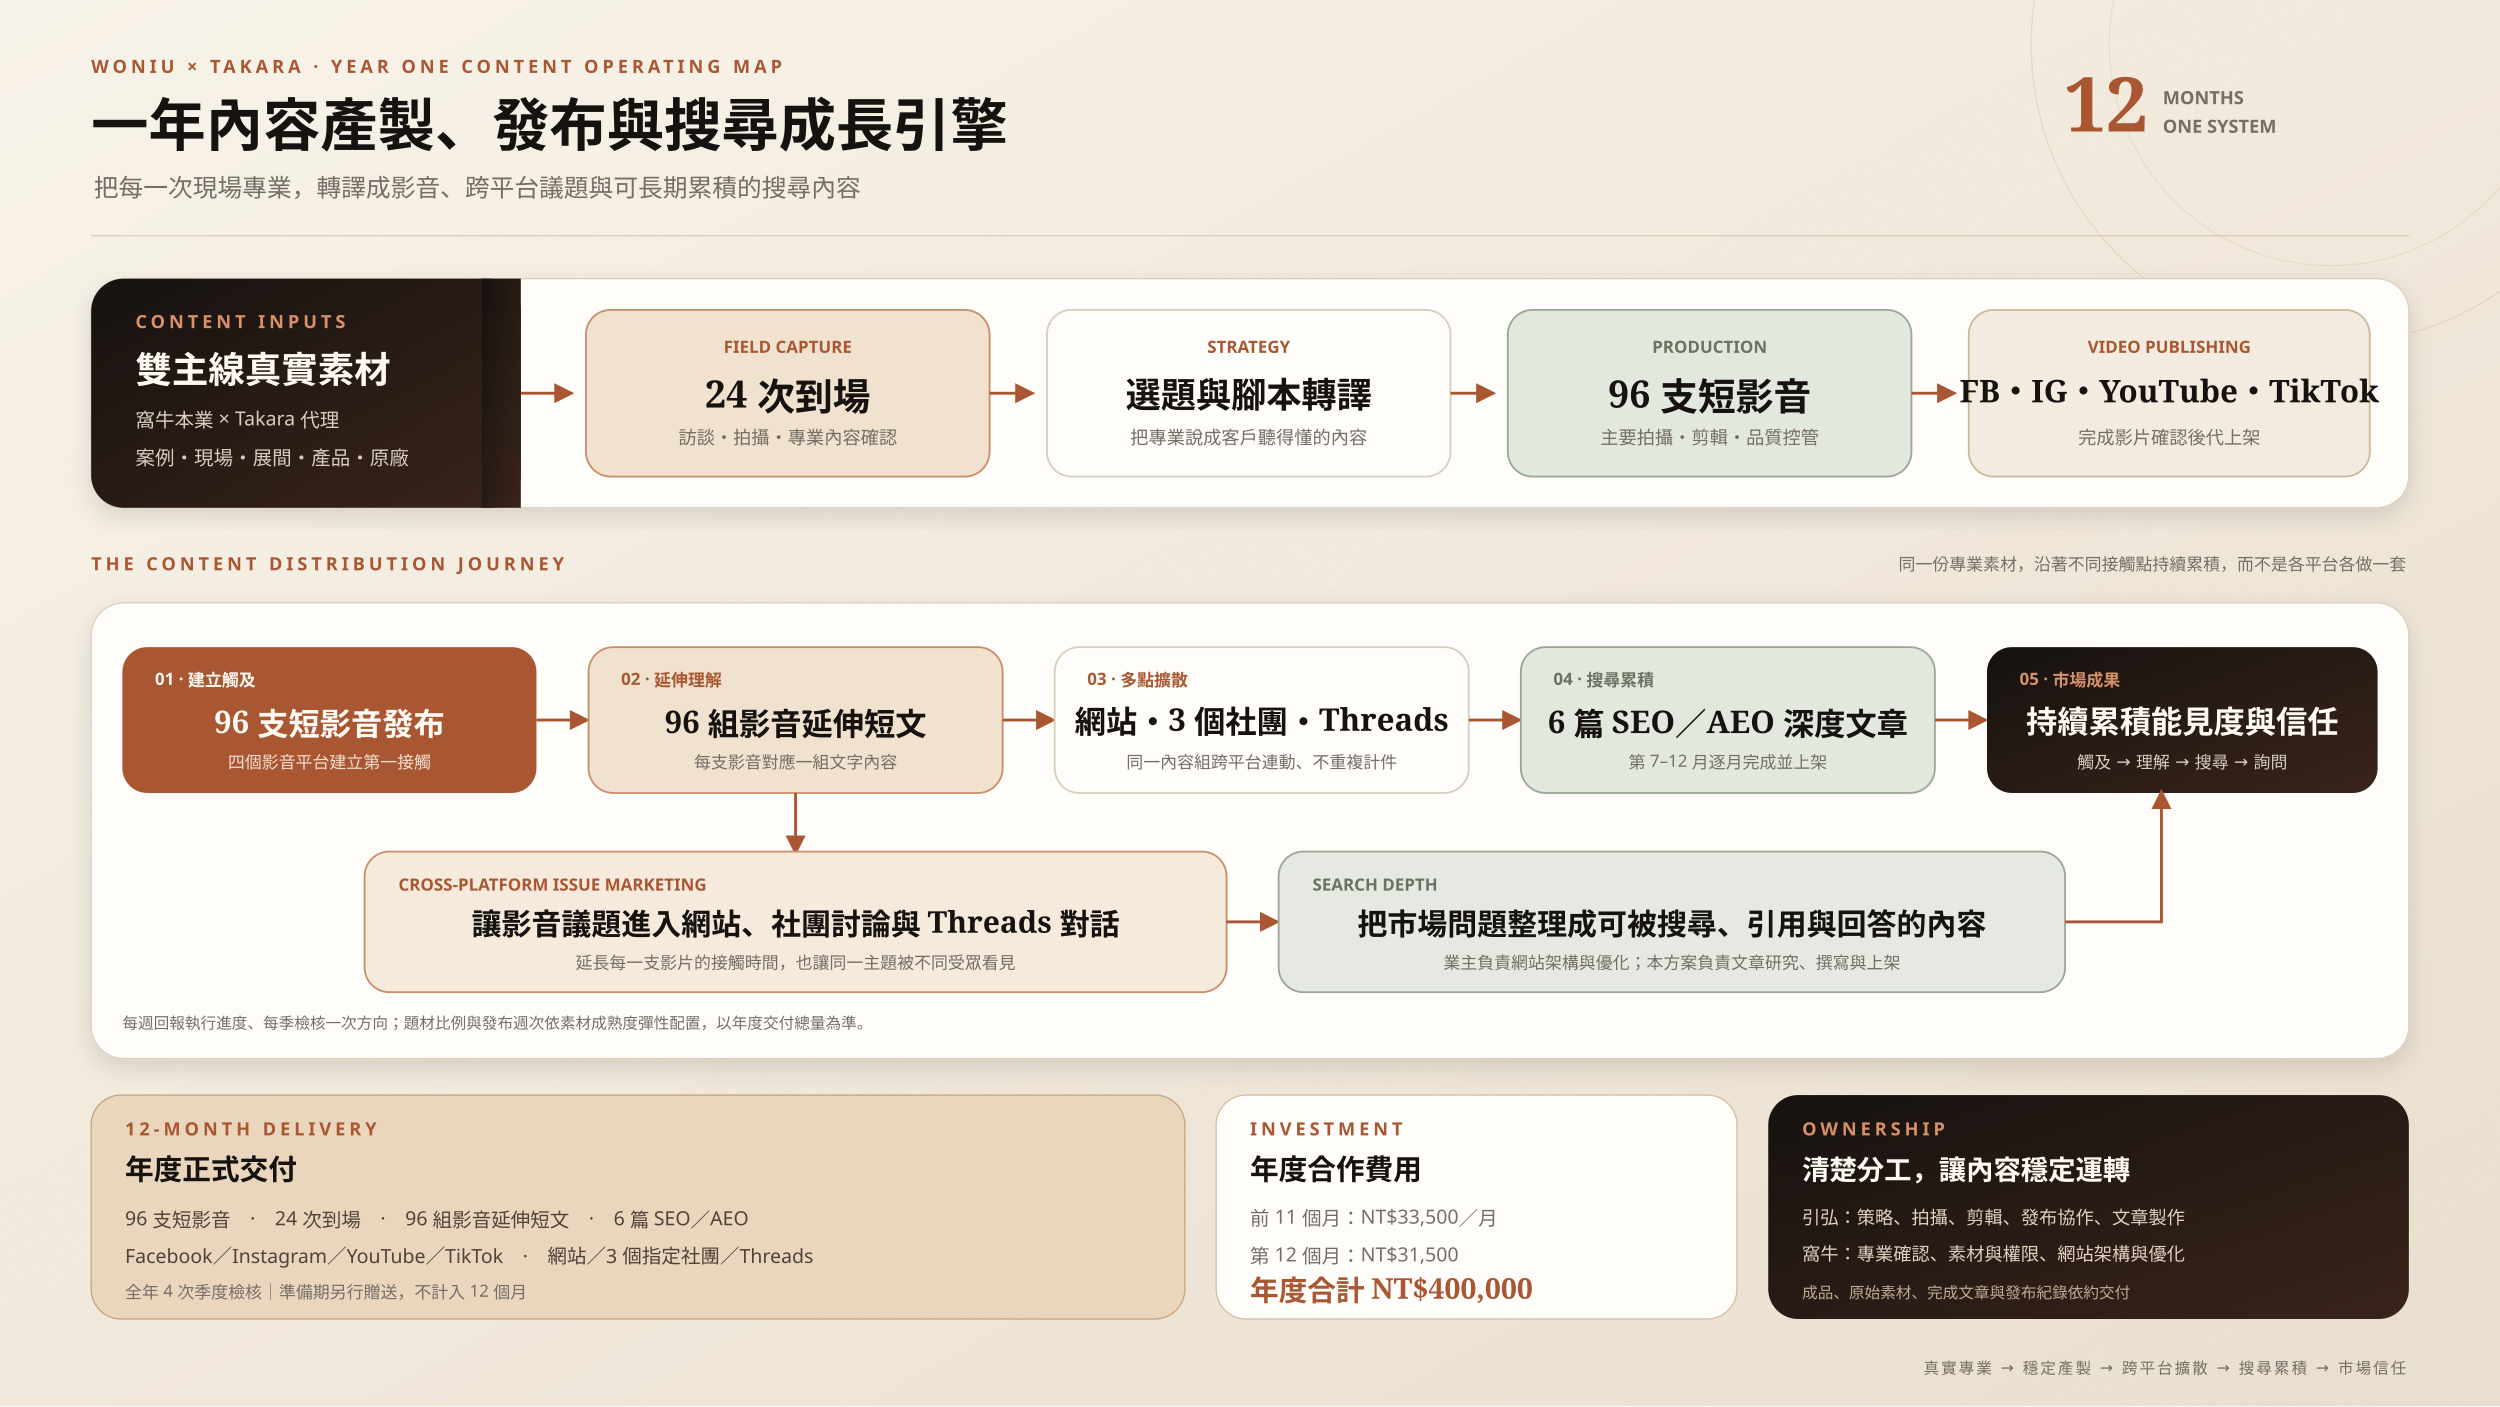
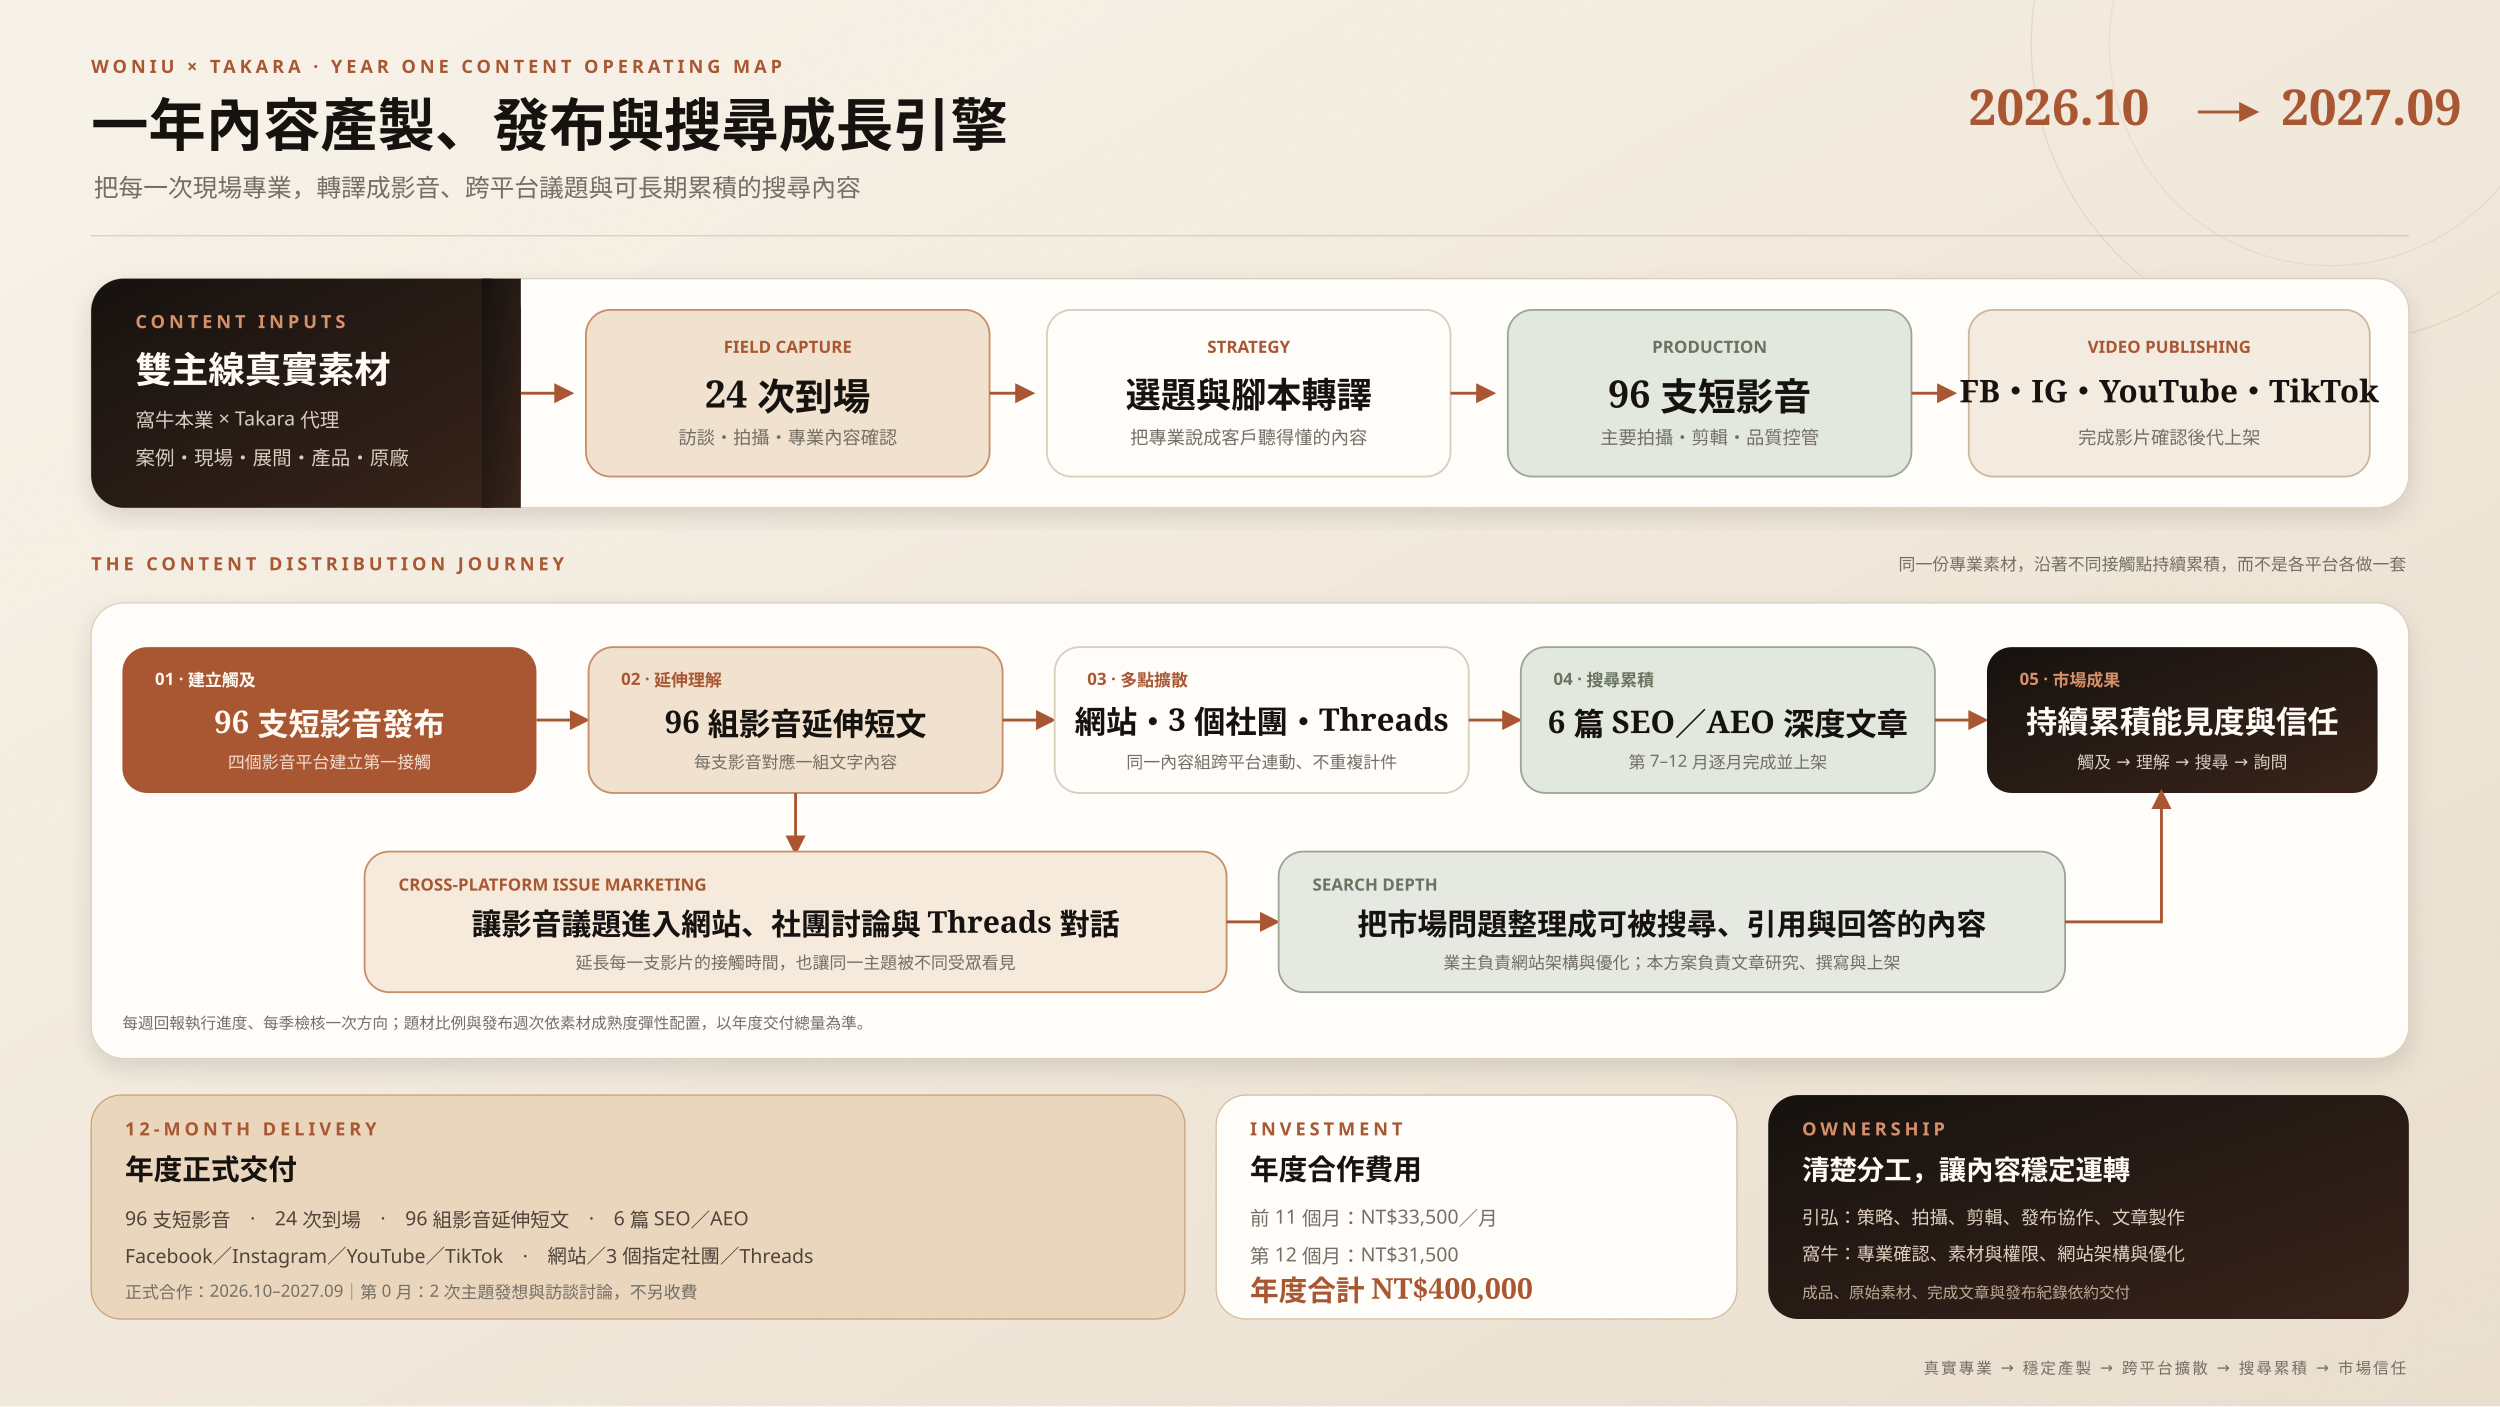
<svg xmlns="http://www.w3.org/2000/svg" width="1920" height="1080" viewBox="0 0 1920 1080" role="img" aria-labelledby="map-title map-desc">
  <defs>
    <linearGradient id="bg" x1="0" y1="0" x2="1" y2="1">
      <stop stop-color="#f8f3ea" />
      <stop offset="1" stop-color="#eadfce" />
    </linearGradient>
    <linearGradient id="dark" x1="0" y1="0" x2="1" y2="1">
      <stop stop-color="#16120f" />
      <stop offset="1" stop-color="#39241b" />
    </linearGradient>
    <filter id="shadow">
      <feDropShadow dx="0" dy="7" stdDeviation="9" flood-color="#16120f" flood-opacity=".12" />
    </filter>
    <filter id="grain">
      <feTurbulence type="fractalNoise" baseFrequency=".8" numOctaves="2" seed="21" />
      <feColorMatrix type="saturate" values="0" />
      <feComponentTransfer>
        <feFuncA type="table" tableValues="0 .03" />
      </feComponentTransfer>
    </filter>
    <marker id="arrow" viewBox="0 0 10 10" refX="8" refY="5" markerWidth="7" markerHeight="7" orient="auto">
      <path d="M0 0 10 5 0 10z" fill="#a95732" />
    </marker>
    <style>
      .sans{font-family:"PingFang TC","Noto Sans TC","Microsoft JhengHei",sans-serif}.serif{font-family:"Noto Serif TC","Songti TC","PMingLiU",serif}
      .ink{fill:#16120f}.muted{fill:#746e65}.white{fill:#fffaf3}.eyebrow{font-size:14px;font-weight:800;letter-spacing:3px}.node{fill:#fffdfa;stroke:#d9cdbc;stroke-width:1.4}.warm{fill:#f0e2ce;stroke:#c98d68;stroke-width:1.4}.sage{fill:#e3e8df;stroke:#9ba694;stroke-width:1.4}.line{fill:none;stroke:#a95732;stroke-width:2.2;marker-end:url(#arrow)}
    </style>
  </defs>
  <rect width="1920" height="1080" fill="url(#bg)" />
  <rect width="1920" height="1080" filter="url(#grain)" opacity=".55" />
  <circle cx="1790" cy="34" r="230" fill="none" stroke="#a95732" opacity=".14" />
  <circle cx="1790" cy="34" r="170" fill="none" stroke="#a95732" opacity=".1" />
  <text x="70" y="56" class="sans eyebrow" fill="#a95732">WONIU × TAKARA · YEAR ONE CONTENT OPERATING MAP</text>
  <text x="70" y="112" class="serif ink" font-size="44" font-weight="800">一年內容產製、發布與搜尋成長引擎</text>
  <text x="72" y="151" class="sans muted" font-size="19">把每一次現場專業，轉譯成影音、跨平台議題與可長期累積的搜尋內容</text>
-   <g transform="translate(1585 69)">
-     <text x="0" y="32" class="serif" fill="#a95732" font-size="58" font-weight="800">12</text>
-     <text x="76" y="11" class="sans muted" font-size="14" font-weight="750">MONTHS</text>
-     <text x="76" y="33" class="sans muted" font-size="14" font-weight="750">ONE SYSTEM</text>
+   <g transform="translate(1512 68)">
+     <text x="0" y="28" class="serif" fill="#a95732" font-size="38" font-weight="800">2026.10</text>
+     <path d="M176 18H220" class="line" />
+     <text x="240" y="28" class="serif" fill="#a95732" font-size="38" font-weight="800">2027.09</text>
  </g>
  <path d="M70 181H1850" stroke="#cbb9a5" opacity=".62" />
  <g filter="url(#shadow)">
    <rect x="70" y="214" width="1780" height="176" rx="25" fill="#fffdfa" stroke="#d9cdbc" />
  </g>
  <rect x="70" y="214" width="330" height="176" rx="25" fill="url(#dark)" />
  <rect x="370" y="214" width="30" height="176" fill="url(#dark)" />
  <text x="104" y="252" class="sans eyebrow" fill="#d79069">CONTENT INPUTS</text>
  <text x="104" y="294" class="serif white" font-size="28" font-weight="800">雙主線真實素材</text>
  <text x="104" y="328" class="sans" fill="#d8cdbf" font-size="15">窩牛本業 × Takara 代理</text>
  <text x="104" y="357" class="sans" fill="#d8cdbf" font-size="15">案例・現場・展間・產品・原廠</text>
  <path d="M400 302H438" class="line" />
  <rect x="450" y="238" width="310" height="128" rx="19" class="warm" />
  <text x="605" y="271" class="sans" fill="#a95732" font-size="13" font-weight="800" text-anchor="middle">FIELD CAPTURE</text>
  <text x="605" y="313" class="serif ink" font-size="29" font-weight="800" text-anchor="middle">24 次到場</text>
  <text x="605" y="341" class="sans muted" font-size="14" text-anchor="middle">訪談・拍攝・專業內容確認</text>
  <path d="M760 302H792" class="line" />
  <rect x="804" y="238" width="310" height="128" rx="19" class="node" />
  <text x="959" y="271" class="sans" fill="#a95732" font-size="13" font-weight="800" text-anchor="middle">STRATEGY</text>
  <text x="959" y="313" class="serif ink" font-size="27" font-weight="800" text-anchor="middle">選題與腳本轉譯</text>
  <text x="959" y="341" class="sans muted" font-size="14" text-anchor="middle">把專業說成客戶聽得懂的內容</text>
  <path d="M1114 302H1146" class="line" />
  <rect x="1158" y="238" width="310" height="128" rx="19" class="sage" />
  <text x="1313" y="271" class="sans" fill="#687360" font-size="13" font-weight="800" text-anchor="middle">PRODUCTION</text>
  <text x="1313" y="313" class="serif ink" font-size="29" font-weight="800" text-anchor="middle">96 支短影音</text>
  <text x="1313" y="341" class="sans muted" font-size="14" text-anchor="middle">主要拍攝・剪輯・品質控管</text>
  <path d="M1468 302H1500" class="line" />
  <rect x="1512" y="238" width="308" height="128" rx="19" fill="#f4ebe0" stroke="#cdb79d" stroke-width="1.4" />
  <text x="1666" y="271" class="sans" fill="#a95732" font-size="13" font-weight="800" text-anchor="middle">VIDEO PUBLISHING</text>
  <text x="1666" y="309" class="serif ink" font-size="24" font-weight="800" text-anchor="middle">FB・IG・YouTube・TikTok</text>
  <text x="1666" y="341" class="sans muted" font-size="14" text-anchor="middle">完成影片確認後代上架</text>
  <text x="70" y="438" class="sans eyebrow" fill="#a95732">THE CONTENT DISTRIBUTION JOURNEY</text>
  <text x="1848" y="438" class="sans muted" font-size="13" text-anchor="end">同一份專業素材，沿著不同接觸點持續累積，而不是各平台各做一套</text>
  <g filter="url(#shadow)">
    <rect x="70" y="463" width="1780" height="350" rx="25" fill="#fffdfa" stroke="#d9cdbc" />
  </g>
  <rect x="94" y="497" width="318" height="112" rx="19" fill="#a95732" />
  <text x="119" y="526" class="sans white" font-size="13" font-weight="800">01 · 建立觸及</text>
  <text x="253" y="563" class="serif white" font-size="24" font-weight="800" text-anchor="middle">96 支短影音發布</text>
  <text x="253" y="590" class="sans" fill="#f4ddd0" font-size="13" text-anchor="middle">四個影音平台建立第一接觸</text>
  <path d="M412 553H450" class="line" />
  <rect x="452" y="497" width="318" height="112" rx="19" class="warm" />
  <text x="477" y="526" class="sans" fill="#a95732" font-size="13" font-weight="800">02 · 延伸理解</text>
  <text x="611" y="563" class="serif ink" font-size="24" font-weight="800" text-anchor="middle">96 組影音延伸短文</text>
  <text x="611" y="590" class="sans muted" font-size="13" text-anchor="middle">每支影音對應一組文字內容</text>
  <path d="M770 553H808" class="line" />
  <rect x="810" y="497" width="318" height="112" rx="19" class="node" />
  <text x="835" y="526" class="sans" fill="#a95732" font-size="13" font-weight="800">03 · 多點擴散</text>
  <text x="969" y="563" class="serif ink" font-size="24" font-weight="800" text-anchor="middle">網站・3 個社團・Threads</text>
  <text x="969" y="590" class="sans muted" font-size="13" text-anchor="middle">同一內容組跨平台連動、不重複計件</text>
  <path d="M1128 553H1166" class="line" />
  <rect x="1168" y="497" width="318" height="112" rx="19" class="sage" />
  <text x="1193" y="526" class="sans" fill="#687360" font-size="13" font-weight="800">04 · 搜尋累積</text>
  <text x="1327" y="563" class="serif ink" font-size="24" font-weight="800" text-anchor="middle">6 篇 SEO／AEO 深度文章</text>
  <text x="1327" y="590" class="sans muted" font-size="13" text-anchor="middle">第 7–12 月逐月完成並上架</text>
  <path d="M1486 553H1524" class="line" />
  <rect x="1526" y="497" width="300" height="112" rx="19" fill="url(#dark)" />
  <text x="1551" y="526" class="sans" fill="#d79069" font-size="13" font-weight="800">05 · 市場成果</text>
  <text x="1676" y="563" class="serif white" font-size="24" font-weight="800" text-anchor="middle">持續累積能見度與信任</text>
  <text x="1676" y="590" class="sans" fill="#d8cdbf" font-size="13" text-anchor="middle">觸及 → 理解 → 搜尋 → 詢問</text>
  <path d="M611 609V654" class="line" />
  <rect x="280" y="654" width="662" height="108" rx="19" fill="#f5eadc" stroke="#c98d68" stroke-width="1.4" />
  <text x="306" y="684" class="sans" fill="#a95732" font-size="13" font-weight="800">CROSS-PLATFORM ISSUE MARKETING</text>
  <text x="611" y="718" class="serif ink" font-size="23" font-weight="800" text-anchor="middle">讓影音議題進入網站、社團討論與 Threads 對話</text>
  <text x="611" y="744" class="sans muted" font-size="13" text-anchor="middle">延長每一支影片的接觸時間，也讓同一主題被不同受眾看見</text>
  <path d="M942 708H980" class="line" />
  <rect x="982" y="654" width="604" height="108" rx="19" fill="#e5e9e1" stroke="#9ba694" stroke-width="1.4" />
  <text x="1008" y="684" class="sans" fill="#687360" font-size="13" font-weight="800">SEARCH DEPTH</text>
  <text x="1284" y="718" class="serif ink" font-size="23" font-weight="800" text-anchor="middle">把市場問題整理成可被搜尋、引用與回答的內容</text>
  <text x="1284" y="744" class="sans muted" font-size="13" text-anchor="middle">業主負責網站架構與優化；本方案負責文章研究、撰寫與上架</text>
  <path d="M1586 708H1660V609" class="line" />
  <text x="94" y="790" class="sans muted" font-size="12">每週回報執行進度、每季檢核一次方向；題材比例與發布週次依素材成熟度彈性配置，以年度交付總量為準。</text>
  <rect x="70" y="841" width="840" height="172" rx="23" fill="#ead6bd" stroke="#c9a27b" />
  <text x="96" y="872" class="sans eyebrow" fill="#a95732">12-MONTH DELIVERY</text>
  <text x="96" y="906" class="serif ink" font-size="22" font-weight="800">年度正式交付</text>
  <text x="96" y="941" class="sans" fill="#4f433a" font-size="15">96 支短影音　·　24 次到場　·　96 組影音延伸短文　·　6 篇 SEO／AEO</text>
  <text x="96" y="970" class="sans" fill="#4f433a" font-size="15">Facebook／Instagram／YouTube／TikTok　·　網站／3 個指定社團／Threads</text>
-   <text x="96" y="997" class="sans muted" font-size="13">全年 4 次季度檢核｜準備期另行贈送，不計入 12 個月</text>
+   <text x="96" y="997" class="sans muted" font-size="13">正式合作：2026.10–2027.09｜第 0 月：2 次主題發想與訪談討論，不另收費</text>
  <rect x="934" y="841" width="400" height="172" rx="23" fill="#fffdfa" stroke="#d3bda2" />
  <text x="960" y="872" class="sans eyebrow" fill="#a95732">INVESTMENT</text>
  <text x="960" y="906" class="serif ink" font-size="22" font-weight="800">年度合作費用</text>
  <text x="960" y="941" class="sans muted" font-size="15">前 11 個月：NT$33,500／月</text>
  <text x="960" y="970" class="sans muted" font-size="15">第 12 個月：NT$31,500</text>
  <text x="960" y="999" class="serif" fill="#a95732" font-size="22" font-weight="800">年度合計 NT$400,000</text>
  <rect x="1358" y="841" width="492" height="172" rx="23" fill="url(#dark)" />
  <text x="1384" y="872" class="sans eyebrow" fill="#d79069">OWNERSHIP</text>
  <text x="1384" y="906" class="serif white" font-size="21" font-weight="800">清楚分工，讓內容穩定運轉</text>
  <text x="1384" y="940" class="sans" fill="#e1d0bf" font-size="14">引弘：策略、拍攝、剪輯、發布協作、文章製作</text>
  <text x="1384" y="968" class="sans" fill="#e1d0bf" font-size="14">窩牛：專業確認、素材與權限、網站架構與優化</text>
  <text x="1384" y="997" class="sans" fill="#bfa995" font-size="12">成品、原始素材、完成文章與發布紀錄依約交付</text>
  <text x="1848" y="1055" class="sans muted" font-size="12" text-anchor="end" letter-spacing="1.5">真實專業 → 穩定產製 → 跨平台擴散 → 搜尋累積 → 市場信任</text>
</svg>
